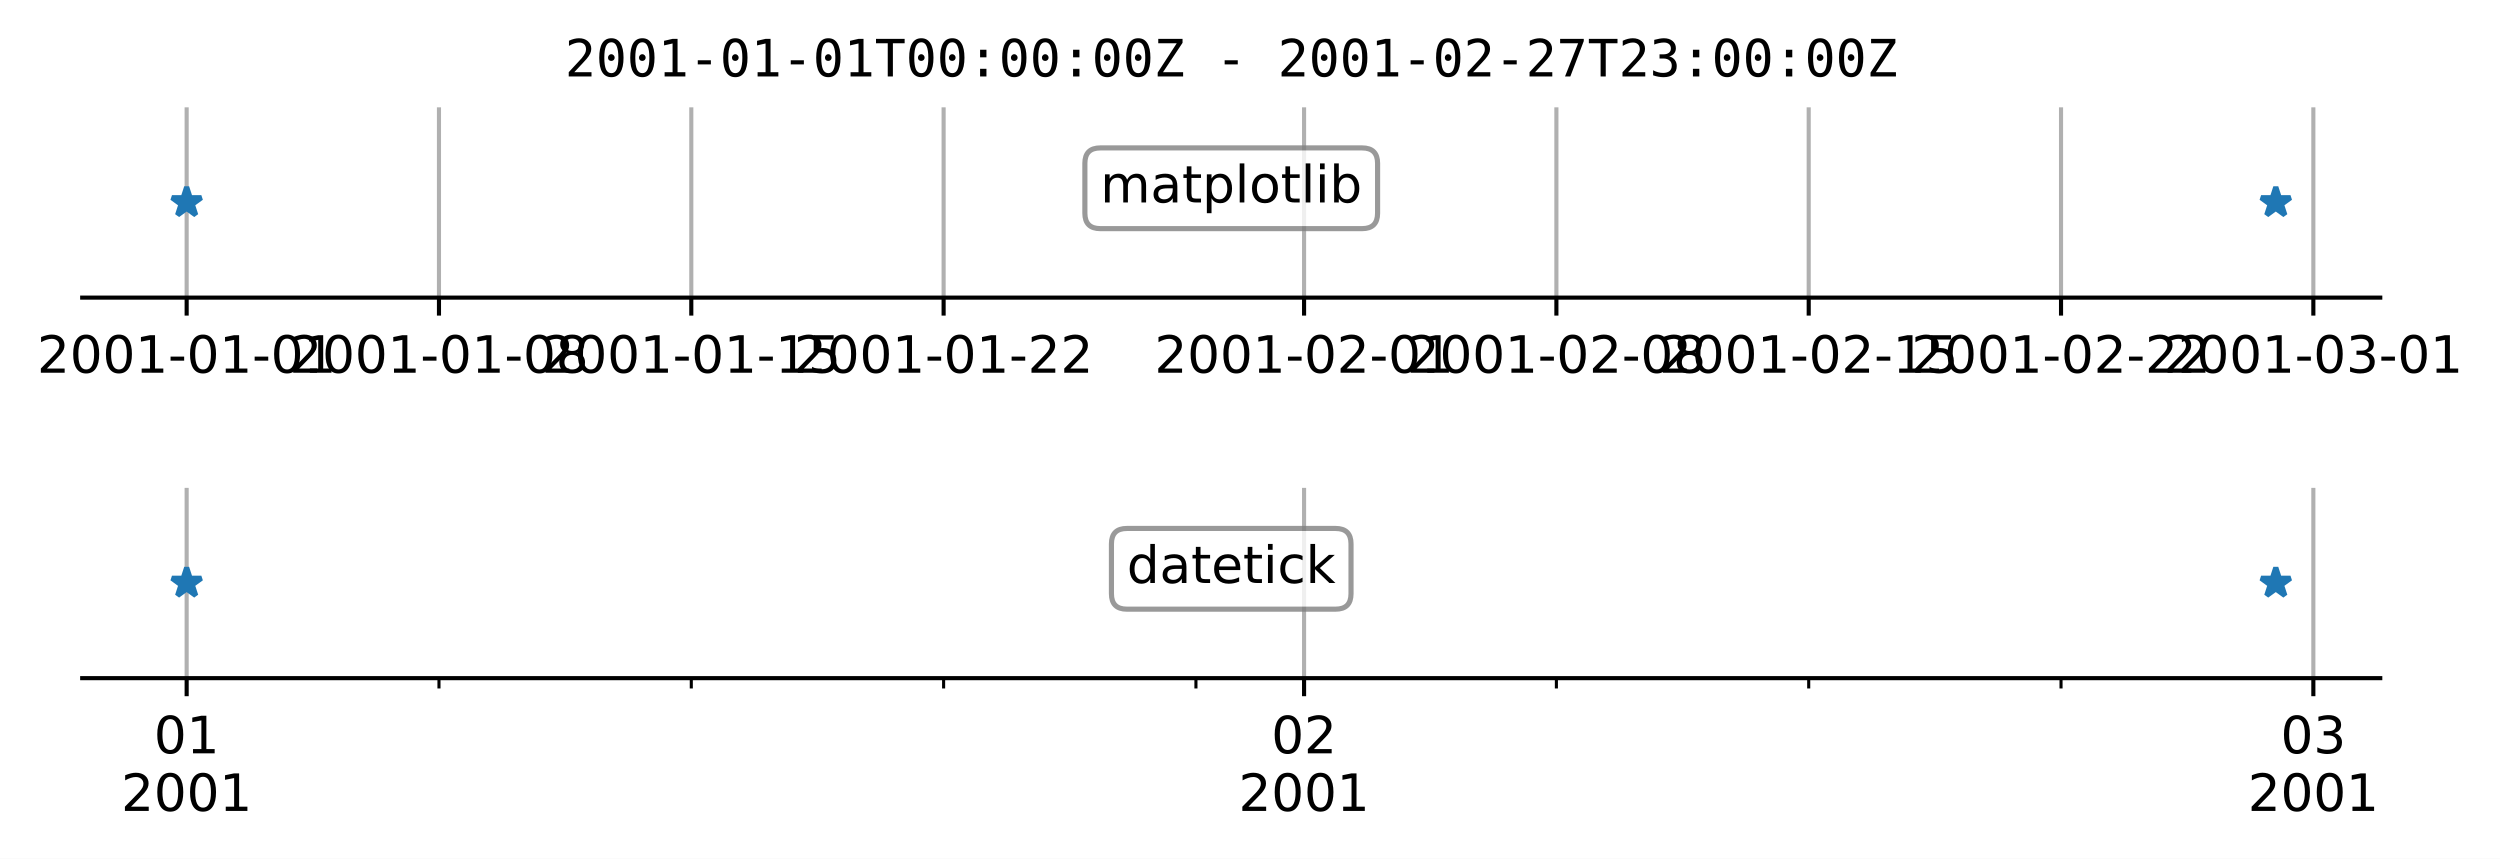
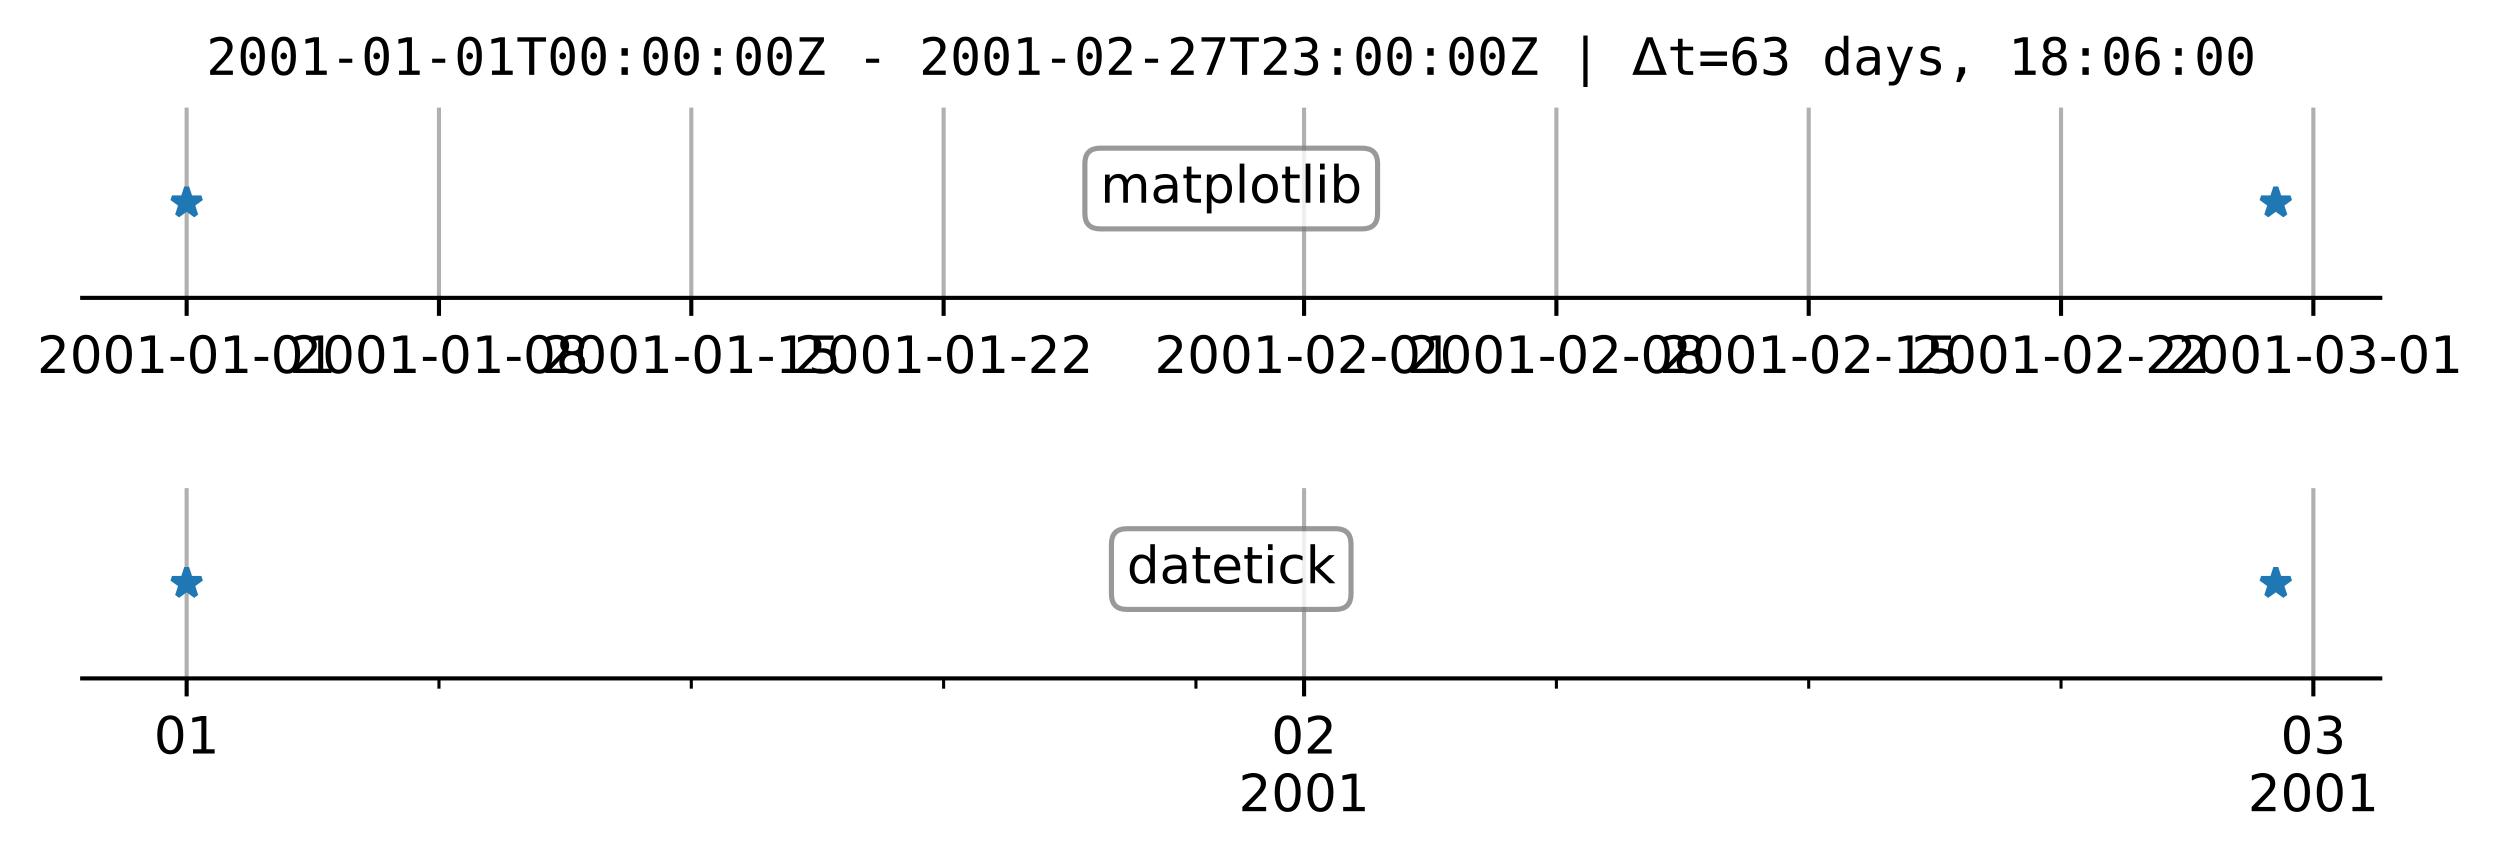
- <svg xmlns="http://www.w3.org/2000/svg" xmlns:xlink="http://www.w3.org/1999/xlink" width="485.627pt" height="166.808pt" viewBox="0 0 485.627 166.808" version="1.1">
+ <svg xmlns="http://www.w3.org/2000/svg" xmlns:xlink="http://www.w3.org/1999/xlink" width="485.627pt" height="166.856pt" viewBox="0 0 485.627 166.856" version="1.1">
  <defs>
    <style type="text/css">*{stroke-linejoin: round; stroke-linecap: butt}</style>
  </defs>
  <g id="figure_1">
    <g id="patch_1">
-       <path d="M 0 166.808  L 485.627 166.808  L 485.627 0  L 0 0  z " style="fill: #ffffff" />
+       <path d="M 0 166.856  L 485.627 166.856  L 485.627 0  L 0 0  z " style="fill: #ffffff" />
    </g>
    <g id="axes_1">
      <g id="patch_2">
-         <path d="M 15.967 57.812  L 462.367 57.812  L 462.367 20.852  L 15.967 20.852  z " style="fill: #ffffff" />
+         <path d="M 15.967 57.86  L 462.367 57.86  L 462.367 20.9  L 15.967 20.9  z " style="fill: #ffffff" />
      </g>
      <g id="matplotlib.axis_1">
        <g id="xtick_1">
          <g id="line2d_1">
-             <path d="M 36.258 57.812  L 36.258 20.852  " clip-path="url(#p38fd44739b)" style="fill: none; stroke: #b0b0b0; stroke-width: 0.8; stroke-linecap: square" />
+             <path d="M 36.258 57.86  L 36.258 20.9  " clip-path="url(#p2b599e85e4)" style="fill: none; stroke: #b0b0b0; stroke-width: 0.8; stroke-linecap: square" />
          </g>
          <g id="line2d_2">
            <defs>
-               <path id="me6e03909f0" d="M 0 0  L 0 3.5  " style="stroke: #000000; stroke-width: 0.8" />
+               <path id="mad90bb43f6" d="M 0 0  L 0 3.5  " style="stroke: #000000; stroke-width: 0.8" />
            </defs>
            <g>
-               <use xlink:href="#me6e03909f0" x="36.258" y="57.812" style="stroke: #000000; stroke-width: 0.8" />
+               <use xlink:href="#mad90bb43f6" x="36.258" y="57.86" style="stroke: #000000; stroke-width: 0.8" />
            </g>
          </g>
          <g id="text_1">
-             <text style="font-size: 10px; font-family: 'DejaVu Sans', 'Bitstream Vera Sans', 'Computer Modern Sans Serif', 'Lucida Grande', 'Verdana', 'Geneva', 'Lucid', 'Arial', 'Helvetica', 'Avant Garde', sans-serif; text-anchor: middle" x="36.258" y="72.41" transform="rotate(-0 36.25781 72.41)">2001-01-01</text>
+             <text style="font-size: 10px; font-family: 'DejaVu Sans', 'Bitstream Vera Sans', 'Computer Modern Sans Serif', 'Lucida Grande', 'Verdana', 'Geneva', 'Lucid', 'Arial', 'Helvetica', 'Avant Garde', sans-serif; text-anchor: middle" x="36.258" y="72.458" transform="rotate(-0 36.25781 72.45844)">2001-01-01</text>
          </g>
        </g>
        <g id="xtick_2">
          <g id="line2d_3">
-             <path d="M 85.271 57.812  L 85.271 20.852  " clip-path="url(#p38fd44739b)" style="fill: none; stroke: #b0b0b0; stroke-width: 0.8; stroke-linecap: square" />
+             <path d="M 85.271 57.86  L 85.271 20.9  " clip-path="url(#p2b599e85e4)" style="fill: none; stroke: #b0b0b0; stroke-width: 0.8; stroke-linecap: square" />
          </g>
          <g id="line2d_4">
            <g>
-               <use xlink:href="#me6e03909f0" x="85.271" y="57.812" style="stroke: #000000; stroke-width: 0.8" />
+               <use xlink:href="#mad90bb43f6" x="85.271" y="57.86" style="stroke: #000000; stroke-width: 0.8" />
            </g>
          </g>
          <g id="text_2">
-             <text style="font-size: 10px; font-family: 'DejaVu Sans', 'Bitstream Vera Sans', 'Computer Modern Sans Serif', 'Lucida Grande', 'Verdana', 'Geneva', 'Lucid', 'Arial', 'Helvetica', 'Avant Garde', sans-serif; text-anchor: middle" x="85.271" y="72.41" transform="rotate(-0 85.27108 72.41)">2001-01-08</text>
+             <text style="font-size: 10px; font-family: 'DejaVu Sans', 'Bitstream Vera Sans', 'Computer Modern Sans Serif', 'Lucida Grande', 'Verdana', 'Geneva', 'Lucid', 'Arial', 'Helvetica', 'Avant Garde', sans-serif; text-anchor: middle" x="85.271" y="72.458" transform="rotate(-0 85.27108 72.45844)">2001-01-08</text>
          </g>
        </g>
        <g id="xtick_3">
          <g id="line2d_5">
-             <path d="M 134.284 57.812  L 134.284 20.852  " clip-path="url(#p38fd44739b)" style="fill: none; stroke: #b0b0b0; stroke-width: 0.8; stroke-linecap: square" />
+             <path d="M 134.284 57.86  L 134.284 20.9  " clip-path="url(#p2b599e85e4)" style="fill: none; stroke: #b0b0b0; stroke-width: 0.8; stroke-linecap: square" />
          </g>
          <g id="line2d_6">
            <g>
-               <use xlink:href="#me6e03909f0" x="134.284" y="57.812" style="stroke: #000000; stroke-width: 0.8" />
+               <use xlink:href="#mad90bb43f6" x="134.284" y="57.86" style="stroke: #000000; stroke-width: 0.8" />
            </g>
          </g>
          <g id="text_3">
-             <text style="font-size: 10px; font-family: 'DejaVu Sans', 'Bitstream Vera Sans', 'Computer Modern Sans Serif', 'Lucida Grande', 'Verdana', 'Geneva', 'Lucid', 'Arial', 'Helvetica', 'Avant Garde', sans-serif; text-anchor: middle" x="134.284" y="72.41" transform="rotate(-0 134.2843 72.41)">2001-01-15</text>
+             <text style="font-size: 10px; font-family: 'DejaVu Sans', 'Bitstream Vera Sans', 'Computer Modern Sans Serif', 'Lucida Grande', 'Verdana', 'Geneva', 'Lucid', 'Arial', 'Helvetica', 'Avant Garde', sans-serif; text-anchor: middle" x="134.284" y="72.458" transform="rotate(-0 134.2843 72.45844)">2001-01-15</text>
          </g>
        </g>
        <g id="xtick_4">
          <g id="line2d_7">
-             <path d="M 183.298 57.812  L 183.298 20.852  " clip-path="url(#p38fd44739b)" style="fill: none; stroke: #b0b0b0; stroke-width: 0.8; stroke-linecap: square" />
+             <path d="M 183.298 57.86  L 183.298 20.9  " clip-path="url(#p2b599e85e4)" style="fill: none; stroke: #b0b0b0; stroke-width: 0.8; stroke-linecap: square" />
          </g>
          <g id="line2d_8">
            <g>
-               <use xlink:href="#me6e03909f0" x="183.298" y="57.812" style="stroke: #000000; stroke-width: 0.8" />
+               <use xlink:href="#mad90bb43f6" x="183.298" y="57.86" style="stroke: #000000; stroke-width: 0.8" />
            </g>
          </g>
          <g id="text_4">
-             <text style="font-size: 10px; font-family: 'DejaVu Sans', 'Bitstream Vera Sans', 'Computer Modern Sans Serif', 'Lucida Grande', 'Verdana', 'Geneva', 'Lucid', 'Arial', 'Helvetica', 'Avant Garde', sans-serif; text-anchor: middle" x="183.298" y="72.41" transform="rotate(-0 183.2976 72.41)">2001-01-22</text>
+             <text style="font-size: 10px; font-family: 'DejaVu Sans', 'Bitstream Vera Sans', 'Computer Modern Sans Serif', 'Lucida Grande', 'Verdana', 'Geneva', 'Lucid', 'Arial', 'Helvetica', 'Avant Garde', sans-serif; text-anchor: middle" x="183.298" y="72.458" transform="rotate(-0 183.2976 72.45844)">2001-01-22</text>
          </g>
        </g>
        <g id="xtick_5">
          <g id="line2d_9">
-             <path d="M 253.317 57.812  L 253.317 20.852  " clip-path="url(#p38fd44739b)" style="fill: none; stroke: #b0b0b0; stroke-width: 0.8; stroke-linecap: square" />
+             <path d="M 253.317 57.86  L 253.317 20.9  " clip-path="url(#p2b599e85e4)" style="fill: none; stroke: #b0b0b0; stroke-width: 0.8; stroke-linecap: square" />
          </g>
          <g id="line2d_10">
            <g>
-               <use xlink:href="#me6e03909f0" x="253.317" y="57.812" style="stroke: #000000; stroke-width: 0.8" />
+               <use xlink:href="#mad90bb43f6" x="253.317" y="57.86" style="stroke: #000000; stroke-width: 0.8" />
            </g>
          </g>
          <g id="text_5">
-             <text style="font-size: 10px; font-family: 'DejaVu Sans', 'Bitstream Vera Sans', 'Computer Modern Sans Serif', 'Lucida Grande', 'Verdana', 'Geneva', 'Lucid', 'Arial', 'Helvetica', 'Avant Garde', sans-serif; text-anchor: middle" x="253.317" y="72.41" transform="rotate(-0 253.3166 72.41)">2001-02-01</text>
+             <text style="font-size: 10px; font-family: 'DejaVu Sans', 'Bitstream Vera Sans', 'Computer Modern Sans Serif', 'Lucida Grande', 'Verdana', 'Geneva', 'Lucid', 'Arial', 'Helvetica', 'Avant Garde', sans-serif; text-anchor: middle" x="253.317" y="72.458" transform="rotate(-0 253.3166 72.45844)">2001-02-01</text>
          </g>
        </g>
        <g id="xtick_6">
          <g id="line2d_11">
-             <path d="M 302.33 57.812  L 302.33 20.852  " clip-path="url(#p38fd44739b)" style="fill: none; stroke: #b0b0b0; stroke-width: 0.8; stroke-linecap: square" />
+             <path d="M 302.33 57.86  L 302.33 20.9  " clip-path="url(#p2b599e85e4)" style="fill: none; stroke: #b0b0b0; stroke-width: 0.8; stroke-linecap: square" />
          </g>
          <g id="line2d_12">
            <g>
-               <use xlink:href="#me6e03909f0" x="302.33" y="57.812" style="stroke: #000000; stroke-width: 0.8" />
+               <use xlink:href="#mad90bb43f6" x="302.33" y="57.86" style="stroke: #000000; stroke-width: 0.8" />
            </g>
          </g>
          <g id="text_6">
-             <text style="font-size: 10px; font-family: 'DejaVu Sans', 'Bitstream Vera Sans', 'Computer Modern Sans Serif', 'Lucida Grande', 'Verdana', 'Geneva', 'Lucid', 'Arial', 'Helvetica', 'Avant Garde', sans-serif; text-anchor: middle" x="302.33" y="72.41" transform="rotate(-0 302.3298 72.41)">2001-02-08</text>
+             <text style="font-size: 10px; font-family: 'DejaVu Sans', 'Bitstream Vera Sans', 'Computer Modern Sans Serif', 'Lucida Grande', 'Verdana', 'Geneva', 'Lucid', 'Arial', 'Helvetica', 'Avant Garde', sans-serif; text-anchor: middle" x="302.33" y="72.458" transform="rotate(-0 302.3298 72.45844)">2001-02-08</text>
          </g>
        </g>
        <g id="xtick_7">
          <g id="line2d_13">
-             <path d="M 351.343 57.812  L 351.343 20.852  " clip-path="url(#p38fd44739b)" style="fill: none; stroke: #b0b0b0; stroke-width: 0.8; stroke-linecap: square" />
+             <path d="M 351.343 57.86  L 351.343 20.9  " clip-path="url(#p2b599e85e4)" style="fill: none; stroke: #b0b0b0; stroke-width: 0.8; stroke-linecap: square" />
          </g>
          <g id="line2d_14">
            <g>
-               <use xlink:href="#me6e03909f0" x="351.343" y="57.812" style="stroke: #000000; stroke-width: 0.8" />
+               <use xlink:href="#mad90bb43f6" x="351.343" y="57.86" style="stroke: #000000; stroke-width: 0.8" />
            </g>
          </g>
          <g id="text_7">
-             <text style="font-size: 10px; font-family: 'DejaVu Sans', 'Bitstream Vera Sans', 'Computer Modern Sans Serif', 'Lucida Grande', 'Verdana', 'Geneva', 'Lucid', 'Arial', 'Helvetica', 'Avant Garde', sans-serif; text-anchor: middle" x="351.343" y="72.41" transform="rotate(-0 351.3431 72.41)">2001-02-15</text>
+             <text style="font-size: 10px; font-family: 'DejaVu Sans', 'Bitstream Vera Sans', 'Computer Modern Sans Serif', 'Lucida Grande', 'Verdana', 'Geneva', 'Lucid', 'Arial', 'Helvetica', 'Avant Garde', sans-serif; text-anchor: middle" x="351.343" y="72.458" transform="rotate(-0 351.3431 72.45844)">2001-02-15</text>
          </g>
        </g>
        <g id="xtick_8">
          <g id="line2d_15">
-             <path d="M 400.356 57.812  L 400.356 20.852  " clip-path="url(#p38fd44739b)" style="fill: none; stroke: #b0b0b0; stroke-width: 0.8; stroke-linecap: square" />
+             <path d="M 400.356 57.86  L 400.356 20.9  " clip-path="url(#p2b599e85e4)" style="fill: none; stroke: #b0b0b0; stroke-width: 0.8; stroke-linecap: square" />
          </g>
          <g id="line2d_16">
            <g>
-               <use xlink:href="#me6e03909f0" x="400.356" y="57.812" style="stroke: #000000; stroke-width: 0.8" />
+               <use xlink:href="#mad90bb43f6" x="400.356" y="57.86" style="stroke: #000000; stroke-width: 0.8" />
            </g>
          </g>
          <g id="text_8">
-             <text style="font-size: 10px; font-family: 'DejaVu Sans', 'Bitstream Vera Sans', 'Computer Modern Sans Serif', 'Lucida Grande', 'Verdana', 'Geneva', 'Lucid', 'Arial', 'Helvetica', 'Avant Garde', sans-serif; text-anchor: middle" x="400.356" y="72.41" transform="rotate(-0 400.3564 72.41)">2001-02-22</text>
+             <text style="font-size: 10px; font-family: 'DejaVu Sans', 'Bitstream Vera Sans', 'Computer Modern Sans Serif', 'Lucida Grande', 'Verdana', 'Geneva', 'Lucid', 'Arial', 'Helvetica', 'Avant Garde', sans-serif; text-anchor: middle" x="400.356" y="72.458" transform="rotate(-0 400.3564 72.45844)">2001-02-22</text>
          </g>
        </g>
        <g id="xtick_9">
          <g id="line2d_17">
-             <path d="M 449.37 57.812  L 449.37 20.852  " clip-path="url(#p38fd44739b)" style="fill: none; stroke: #b0b0b0; stroke-width: 0.8; stroke-linecap: square" />
+             <path d="M 449.37 57.86  L 449.37 20.9  " clip-path="url(#p2b599e85e4)" style="fill: none; stroke: #b0b0b0; stroke-width: 0.8; stroke-linecap: square" />
          </g>
          <g id="line2d_18">
            <g>
-               <use xlink:href="#me6e03909f0" x="449.37" y="57.812" style="stroke: #000000; stroke-width: 0.8" />
+               <use xlink:href="#mad90bb43f6" x="449.37" y="57.86" style="stroke: #000000; stroke-width: 0.8" />
            </g>
          </g>
          <g id="text_9">
-             <text style="font-size: 10px; font-family: 'DejaVu Sans', 'Bitstream Vera Sans', 'Computer Modern Sans Serif', 'Lucida Grande', 'Verdana', 'Geneva', 'Lucid', 'Arial', 'Helvetica', 'Avant Garde', sans-serif; text-anchor: middle" x="449.37" y="72.41" transform="rotate(-0 449.3696 72.41)">2001-03-01</text>
+             <text style="font-size: 10px; font-family: 'DejaVu Sans', 'Bitstream Vera Sans', 'Computer Modern Sans Serif', 'Lucida Grande', 'Verdana', 'Geneva', 'Lucid', 'Arial', 'Helvetica', 'Avant Garde', sans-serif; text-anchor: middle" x="449.37" y="72.458" transform="rotate(-0 449.3696 72.45844)">2001-03-01</text>
          </g>
        </g>
      </g>
      <g id="line2d_19">
        <defs>
-           <path id="ma000e56fa7" d="M 0 -3  L -0.674 -0.927  L -2.853 -0.927  L -1.09 0.354  L -1.763 2.427  L -0 1.146  L 1.763 2.427  L 1.09 0.354  L 2.853 -0.927  L 0.674 -0.927  z " style="stroke: #1f77b4; stroke-linejoin: bevel" />
+           <path id="mb33f98435d" d="M 0 -3  L -0.674 -0.927  L -2.853 -0.927  L -1.09 0.354  L -1.763 2.427  L -0 1.146  L 1.763 2.427  L 1.09 0.354  L 2.853 -0.927  L 0.674 -0.927  z " style="stroke: #1f77b4; stroke-linejoin: bevel" />
        </defs>
-         <g clip-path="url(#p38fd44739b)">
-           <use xlink:href="#ma000e56fa7" x="36.258" y="39.332" style="fill: #1f77b4; stroke: #1f77b4; stroke-linejoin: bevel" />
-           <use xlink:href="#ma000e56fa7" x="442.076" y="39.332" style="fill: #1f77b4; stroke: #1f77b4; stroke-linejoin: bevel" />
+         <g clip-path="url(#p2b599e85e4)">
+           <use xlink:href="#mb33f98435d" x="36.258" y="39.38" style="fill: #1f77b4; stroke: #1f77b4; stroke-linejoin: bevel" />
+           <use xlink:href="#mb33f98435d" x="442.076" y="39.38" style="fill: #1f77b4; stroke: #1f77b4; stroke-linejoin: bevel" />
        </g>
      </g>
      <g id="patch_3">
-         <path d="M 15.967 57.812  L 462.367 57.812  " style="fill: none; stroke: #000000; stroke-width: 0.8; stroke-linejoin: miter; stroke-linecap: square" />
+         <path d="M 15.967 57.86  L 462.367 57.86  " style="fill: none; stroke: #000000; stroke-width: 0.8; stroke-linejoin: miter; stroke-linecap: square" />
      </g>
      <g id="text_10">
        <g id="patch_4">
-           <path d="M 213.737 44.411  L 264.597 44.411  Q 267.597 44.411 267.597 41.411  L 267.597 31.733  Q 267.597 28.733 264.597 28.733  L 213.737 28.733  Q 210.737 28.733 210.737 31.733  L 210.737 41.411  Q 210.737 44.411 213.737 44.411  z " style="fill: #ffffff; opacity: 0.8; stroke: #808080; stroke-linejoin: miter" />
-         </g>
-         <text style="font-size: 10px; font-family: 'DejaVu Sans', 'Bitstream Vera Sans', 'Computer Modern Sans Serif', 'Lucida Grande', 'Verdana', 'Geneva', 'Lucid', 'Arial', 'Helvetica', 'Avant Garde', sans-serif; text-anchor: middle" x="239.167" y="39.332" transform="rotate(-0 239.1669 39.33156)">matplotlib</text>
+           <path d="M 213.737 44.46  L 264.597 44.46  Q 267.597 44.46 267.597 41.46  L 267.597 31.782  Q 267.597 28.782 264.597 28.782  L 213.737 28.782  Q 210.737 28.782 210.737 31.782  L 210.737 41.46  Q 210.737 44.46 213.737 44.46  z " style="fill: #ffffff; opacity: 0.8; stroke: #808080; stroke-linejoin: miter" />
+         </g>
+         <text style="font-size: 10px; font-family: 'DejaVu Sans', 'Bitstream Vera Sans', 'Computer Modern Sans Serif', 'Lucida Grande', 'Verdana', 'Geneva', 'Lucid', 'Arial', 'Helvetica', 'Avant Garde', sans-serif; text-anchor: middle" x="239.167" y="39.38" transform="rotate(-0 239.1669 39.38)">matplotlib</text>
      </g>
      <g id="text_11">
-         <text style="font-size: 10px; font-family: 'DejaVu Sans Mono', 'Bitstream Vera Sans Mono', 'Computer Modern Typewriter', 'Andale Mono', 'Nimbus Mono L', 'Courier New', 'Courier', 'Fixed', 'Terminal', monospace; text-anchor: middle" x="239.167" y="14.852" transform="rotate(-0 239.1669 14.85156)">2001-01-01T00:00:00Z - 2001-02-27T23:00:00Z</text>
+         <g transform="translate(40.0669 14.9)">
+           <text>
+             <tspan x="0" y="-0.359" style="font-size: 10px; font-family: 'DejaVu Sans Mono'">2</tspan>
+             <tspan x="6.021" y="-0.359" style="font-size: 10px; font-family: 'DejaVu Sans Mono'">0</tspan>
+             <tspan x="12.041" y="-0.359" style="font-size: 10px; font-family: 'DejaVu Sans Mono'">0</tspan>
+             <tspan x="18.062" y="-0.359" style="font-size: 10px; font-family: 'DejaVu Sans Mono'">1</tspan>
+             <tspan x="24.082" y="-0.359" style="font-size: 10px; font-family: 'DejaVu Sans Mono'">-</tspan>
+             <tspan x="30.103" y="-0.359" style="font-size: 10px; font-family: 'DejaVu Sans Mono'">0</tspan>
+             <tspan x="36.123" y="-0.359" style="font-size: 10px; font-family: 'DejaVu Sans Mono'">1</tspan>
+             <tspan x="42.144" y="-0.359" style="font-size: 10px; font-family: 'DejaVu Sans Mono'">-</tspan>
+             <tspan x="48.164" y="-0.359" style="font-size: 10px; font-family: 'DejaVu Sans Mono'">0</tspan>
+             <tspan x="54.185" y="-0.359" style="font-size: 10px; font-family: 'DejaVu Sans Mono'">1</tspan>
+             <tspan x="60.205" y="-0.359" style="font-size: 10px; font-family: 'DejaVu Sans Mono'">T</tspan>
+             <tspan x="66.226" y="-0.359" style="font-size: 10px; font-family: 'DejaVu Sans Mono'">0</tspan>
+             <tspan x="72.246" y="-0.359" style="font-size: 10px; font-family: 'DejaVu Sans Mono'">0</tspan>
+             <tspan x="78.267" y="-0.359" style="font-size: 10px; font-family: 'DejaVu Sans Mono'">:</tspan>
+             <tspan x="84.287" y="-0.359" style="font-size: 10px; font-family: 'DejaVu Sans Mono'">0</tspan>
+             <tspan x="90.308" y="-0.359" style="font-size: 10px; font-family: 'DejaVu Sans Mono'">0</tspan>
+             <tspan x="96.328" y="-0.359" style="font-size: 10px; font-family: 'DejaVu Sans Mono'">:</tspan>
+             <tspan x="102.349" y="-0.359" style="font-size: 10px; font-family: 'DejaVu Sans Mono'">0</tspan>
+             <tspan x="108.369" y="-0.359" style="font-size: 10px; font-family: 'DejaVu Sans Mono'">0</tspan>
+             <tspan x="114.39" y="-0.359" style="font-size: 10px; font-family: 'DejaVu Sans Mono'">Z</tspan>
+             <tspan x="120.41" y="-0.359" style="font-size: 10px; font-family: 'DejaVu Sans Mono'"> </tspan>
+             <tspan x="126.431" y="-0.359" style="font-size: 10px; font-family: 'DejaVu Sans Mono'">-</tspan>
+             <tspan x="132.451" y="-0.359" style="font-size: 10px; font-family: 'DejaVu Sans Mono'"> </tspan>
+             <tspan x="138.472" y="-0.359" style="font-size: 10px; font-family: 'DejaVu Sans Mono'">2</tspan>
+             <tspan x="144.492" y="-0.359" style="font-size: 10px; font-family: 'DejaVu Sans Mono'">0</tspan>
+             <tspan x="150.513" y="-0.359" style="font-size: 10px; font-family: 'DejaVu Sans Mono'">0</tspan>
+             <tspan x="156.533" y="-0.359" style="font-size: 10px; font-family: 'DejaVu Sans Mono'">1</tspan>
+             <tspan x="162.554" y="-0.359" style="font-size: 10px; font-family: 'DejaVu Sans Mono'">-</tspan>
+             <tspan x="168.574" y="-0.359" style="font-size: 10px; font-family: 'DejaVu Sans Mono'">0</tspan>
+             <tspan x="174.595" y="-0.359" style="font-size: 10px; font-family: 'DejaVu Sans Mono'">2</tspan>
+             <tspan x="180.615" y="-0.359" style="font-size: 10px; font-family: 'DejaVu Sans Mono'">-</tspan>
+             <tspan x="186.636" y="-0.359" style="font-size: 10px; font-family: 'DejaVu Sans Mono'">2</tspan>
+             <tspan x="192.656" y="-0.359" style="font-size: 10px; font-family: 'DejaVu Sans Mono'">7</tspan>
+             <tspan x="198.677" y="-0.359" style="font-size: 10px; font-family: 'DejaVu Sans Mono'">T</tspan>
+             <tspan x="204.697" y="-0.359" style="font-size: 10px; font-family: 'DejaVu Sans Mono'">2</tspan>
+             <tspan x="210.718" y="-0.359" style="font-size: 10px; font-family: 'DejaVu Sans Mono'">3</tspan>
+             <tspan x="216.738" y="-0.359" style="font-size: 10px; font-family: 'DejaVu Sans Mono'">:</tspan>
+             <tspan x="222.759" y="-0.359" style="font-size: 10px; font-family: 'DejaVu Sans Mono'">0</tspan>
+             <tspan x="228.779" y="-0.359" style="font-size: 10px; font-family: 'DejaVu Sans Mono'">0</tspan>
+             <tspan x="234.8" y="-0.359" style="font-size: 10px; font-family: 'DejaVu Sans Mono'">:</tspan>
+             <tspan x="240.82" y="-0.359" style="font-size: 10px; font-family: 'DejaVu Sans Mono'">0</tspan>
+             <tspan x="246.841" y="-0.359" style="font-size: 10px; font-family: 'DejaVu Sans Mono'">0</tspan>
+             <tspan x="252.861" y="-0.359" style="font-size: 10px; font-family: 'DejaVu Sans Mono'">Z</tspan>
+             <tspan x="258.882" y="-0.359" style="font-size: 10px; font-family: 'DejaVu Sans Mono'"> </tspan>
+             <tspan x="264.902" y="-0.359" style="font-size: 10px; font-family: 'DejaVu Sans Mono'">|</tspan>
+             <tspan x="270.923" y="-0.359" style="font-size: 10px; font-family: 'DejaVu Sans Mono'"> </tspan>
+             <tspan x="283.784" y="-0.359" style="font-size: 10px; font-family: 'DejaVu Sans Mono'">t</tspan>
+             <tspan x="289.805" y="-0.359" style="font-size: 10px; font-family: 'DejaVu Sans Mono'">=</tspan>
+             <tspan x="295.825" y="-0.359" style="font-size: 10px; font-family: 'DejaVu Sans Mono'">6</tspan>
+             <tspan x="301.846" y="-0.359" style="font-size: 10px; font-family: 'DejaVu Sans Mono'">3</tspan>
+             <tspan x="307.866" y="-0.359" style="font-size: 10px; font-family: 'DejaVu Sans Mono'"> </tspan>
+             <tspan x="313.887" y="-0.359" style="font-size: 10px; font-family: 'DejaVu Sans Mono'">d</tspan>
+             <tspan x="319.907" y="-0.359" style="font-size: 10px; font-family: 'DejaVu Sans Mono'">a</tspan>
+             <tspan x="325.928" y="-0.359" style="font-size: 10px; font-family: 'DejaVu Sans Mono'">y</tspan>
+             <tspan x="331.948" y="-0.359" style="font-size: 10px; font-family: 'DejaVu Sans Mono'">s</tspan>
+             <tspan x="337.969" y="-0.359" style="font-size: 10px; font-family: 'DejaVu Sans Mono'">,</tspan>
+             <tspan x="343.989" y="-0.359" style="font-size: 10px; font-family: 'DejaVu Sans Mono'"> </tspan>
+             <tspan x="350.01" y="-0.359" style="font-size: 10px; font-family: 'DejaVu Sans Mono'">1</tspan>
+             <tspan x="356.03" y="-0.359" style="font-size: 10px; font-family: 'DejaVu Sans Mono'">8</tspan>
+             <tspan x="362.051" y="-0.359" style="font-size: 10px; font-family: 'DejaVu Sans Mono'">:</tspan>
+             <tspan x="368.071" y="-0.359" style="font-size: 10px; font-family: 'DejaVu Sans Mono'">0</tspan>
+             <tspan x="374.092" y="-0.359" style="font-size: 10px; font-family: 'DejaVu Sans Mono'">6</tspan>
+             <tspan x="380.112" y="-0.359" style="font-size: 10px; font-family: 'DejaVu Sans Mono'">:</tspan>
+             <tspan x="386.133" y="-0.359" style="font-size: 10px; font-family: 'DejaVu Sans Mono'">0</tspan>
+             <tspan x="392.153" y="-0.359" style="font-size: 10px; font-family: 'DejaVu Sans Mono'">0</tspan>
+             <tspan x="276.943" y="-0.359" style="font-size: 10px; font-family: 'DejaVu Sans'">Δ</tspan>
+           </text>
+         </g>
      </g>
    </g>
    <g id="axes_2">
      <g id="patch_5">
-         <path d="M 15.967 131.732  L 462.367 131.732  L 462.367 94.772  L 15.967 94.772  z " style="fill: #ffffff" />
+         <path d="M 15.967 131.78  L 462.367 131.78  L 462.367 94.82  L 15.967 94.82  z " style="fill: #ffffff" />
      </g>
      <g id="matplotlib.axis_2">
        <g id="xtick_10">
          <g id="line2d_20">
-             <path d="M 36.258 131.732  L 36.258 94.772  " clip-path="url(#p0c822ae167)" style="fill: none; stroke: #b0b0b0; stroke-width: 0.8; stroke-linecap: square" />
+             <path d="M 36.258 131.78  L 36.258 94.82  " clip-path="url(#p9c307d97a4)" style="fill: none; stroke: #b0b0b0; stroke-width: 0.8; stroke-linecap: square" />
          </g>
          <g id="line2d_21">
            <g>
-               <use xlink:href="#me6e03909f0" x="36.258" y="131.732" style="stroke: #000000; stroke-width: 0.8" />
+               <use xlink:href="#mad90bb43f6" x="36.258" y="131.78" style="stroke: #000000; stroke-width: 0.8" />
            </g>
          </g>
          <g id="text_12">
-             <text style="font-size: 10px; font-family: 'DejaVu Sans', 'Bitstream Vera Sans', 'Computer Modern Sans Serif', 'Lucida Grande', 'Verdana', 'Geneva', 'Lucid', 'Arial', 'Helvetica', 'Avant Garde', sans-serif" transform="translate(29.89531 146.33)">01</text>
-             <text style="font-size: 10px; font-family: 'DejaVu Sans', 'Bitstream Vera Sans', 'Computer Modern Sans Serif', 'Lucida Grande', 'Verdana', 'Geneva', 'Lucid', 'Arial', 'Helvetica', 'Avant Garde', sans-serif" transform="translate(23.53281 157.5278)">2001</text>
+             <text style="font-size: 10px; font-family: 'DejaVu Sans', 'Bitstream Vera Sans', 'Computer Modern Sans Serif', 'Lucida Grande', 'Verdana', 'Geneva', 'Lucid', 'Arial', 'Helvetica', 'Avant Garde', sans-serif; text-anchor: middle" x="36.258" y="146.378" transform="rotate(-0 36.25781 146.3784)">01</text>
          </g>
        </g>
        <g id="xtick_11">
          <g id="line2d_22">
-             <path d="M 253.317 131.732  L 253.317 94.772  " clip-path="url(#p0c822ae167)" style="fill: none; stroke: #b0b0b0; stroke-width: 0.8; stroke-linecap: square" />
+             <path d="M 253.317 131.78  L 253.317 94.82  " clip-path="url(#p9c307d97a4)" style="fill: none; stroke: #b0b0b0; stroke-width: 0.8; stroke-linecap: square" />
          </g>
          <g id="line2d_23">
            <g>
-               <use xlink:href="#me6e03909f0" x="253.317" y="131.732" style="stroke: #000000; stroke-width: 0.8" />
+               <use xlink:href="#mad90bb43f6" x="253.317" y="131.78" style="stroke: #000000; stroke-width: 0.8" />
            </g>
          </g>
          <g id="text_13">
-             <text style="font-size: 10px; font-family: 'DejaVu Sans', 'Bitstream Vera Sans', 'Computer Modern Sans Serif', 'Lucida Grande', 'Verdana', 'Geneva', 'Lucid', 'Arial', 'Helvetica', 'Avant Garde', sans-serif" transform="translate(246.9541 146.33)">02</text>
-             <text style="font-size: 10px; font-family: 'DejaVu Sans', 'Bitstream Vera Sans', 'Computer Modern Sans Serif', 'Lucida Grande', 'Verdana', 'Geneva', 'Lucid', 'Arial', 'Helvetica', 'Avant Garde', sans-serif" transform="translate(240.5916 157.5278)">2001</text>
+             <text style="font-size: 10px; font-family: 'DejaVu Sans', 'Bitstream Vera Sans', 'Computer Modern Sans Serif', 'Lucida Grande', 'Verdana', 'Geneva', 'Lucid', 'Arial', 'Helvetica', 'Avant Garde', sans-serif" transform="translate(246.9541 146.3784)">02</text>
+             <text style="font-size: 10px; font-family: 'DejaVu Sans', 'Bitstream Vera Sans', 'Computer Modern Sans Serif', 'Lucida Grande', 'Verdana', 'Geneva', 'Lucid', 'Arial', 'Helvetica', 'Avant Garde', sans-serif" transform="translate(240.5916 157.5762)">2001</text>
          </g>
        </g>
        <g id="xtick_12">
          <g id="line2d_24">
-             <path d="M 449.37 131.732  L 449.37 94.772  " clip-path="url(#p0c822ae167)" style="fill: none; stroke: #b0b0b0; stroke-width: 0.8; stroke-linecap: square" />
+             <path d="M 449.37 131.78  L 449.37 94.82  " clip-path="url(#p9c307d97a4)" style="fill: none; stroke: #b0b0b0; stroke-width: 0.8; stroke-linecap: square" />
          </g>
          <g id="line2d_25">
            <g>
-               <use xlink:href="#me6e03909f0" x="449.37" y="131.732" style="stroke: #000000; stroke-width: 0.8" />
+               <use xlink:href="#mad90bb43f6" x="449.37" y="131.78" style="stroke: #000000; stroke-width: 0.8" />
            </g>
          </g>
          <g id="text_14">
-             <text style="font-size: 10px; font-family: 'DejaVu Sans', 'Bitstream Vera Sans', 'Computer Modern Sans Serif', 'Lucida Grande', 'Verdana', 'Geneva', 'Lucid', 'Arial', 'Helvetica', 'Avant Garde', sans-serif" transform="translate(443.0071 146.33)">03</text>
-             <text style="font-size: 10px; font-family: 'DejaVu Sans', 'Bitstream Vera Sans', 'Computer Modern Sans Serif', 'Lucida Grande', 'Verdana', 'Geneva', 'Lucid', 'Arial', 'Helvetica', 'Avant Garde', sans-serif" transform="translate(436.6446 157.5278)">2001</text>
+             <text style="font-size: 10px; font-family: 'DejaVu Sans', 'Bitstream Vera Sans', 'Computer Modern Sans Serif', 'Lucida Grande', 'Verdana', 'Geneva', 'Lucid', 'Arial', 'Helvetica', 'Avant Garde', sans-serif" transform="translate(443.0071 146.3784)">03</text>
+             <text style="font-size: 10px; font-family: 'DejaVu Sans', 'Bitstream Vera Sans', 'Computer Modern Sans Serif', 'Lucida Grande', 'Verdana', 'Geneva', 'Lucid', 'Arial', 'Helvetica', 'Avant Garde', sans-serif" transform="translate(436.6446 157.5762)">2001</text>
          </g>
        </g>
        <g id="xtick_13">
          <g id="line2d_26">
            <defs>
-               <path id="md26bdbd140" d="M 0 0  L 0 2  " style="stroke: #000000; stroke-width: 0.6" />
+               <path id="mc91334f315" d="M 0 0  L 0 2  " style="stroke: #000000; stroke-width: 0.6" />
            </defs>
            <g>
-               <use xlink:href="#md26bdbd140" x="85.271" y="131.732" style="stroke: #000000; stroke-width: 0.6" />
+               <use xlink:href="#mc91334f315" x="85.271" y="131.78" style="stroke: #000000; stroke-width: 0.6" />
            </g>
          </g>
        </g>
        <g id="xtick_14">
          <g id="line2d_27">
            <g>
-               <use xlink:href="#md26bdbd140" x="134.284" y="131.732" style="stroke: #000000; stroke-width: 0.6" />
+               <use xlink:href="#mc91334f315" x="134.284" y="131.78" style="stroke: #000000; stroke-width: 0.6" />
            </g>
          </g>
        </g>
        <g id="xtick_15">
          <g id="line2d_28">
            <g>
-               <use xlink:href="#md26bdbd140" x="183.298" y="131.732" style="stroke: #000000; stroke-width: 0.6" />
+               <use xlink:href="#mc91334f315" x="183.298" y="131.78" style="stroke: #000000; stroke-width: 0.6" />
            </g>
          </g>
        </g>
        <g id="xtick_16">
          <g id="line2d_29">
            <g>
-               <use xlink:href="#md26bdbd140" x="232.311" y="131.732" style="stroke: #000000; stroke-width: 0.6" />
+               <use xlink:href="#mc91334f315" x="232.311" y="131.78" style="stroke: #000000; stroke-width: 0.6" />
            </g>
          </g>
        </g>
        <g id="xtick_17">
          <g id="line2d_30">
            <g>
-               <use xlink:href="#md26bdbd140" x="302.33" y="131.732" style="stroke: #000000; stroke-width: 0.6" />
+               <use xlink:href="#mc91334f315" x="302.33" y="131.78" style="stroke: #000000; stroke-width: 0.6" />
            </g>
          </g>
        </g>
        <g id="xtick_18">
          <g id="line2d_31">
            <g>
-               <use xlink:href="#md26bdbd140" x="351.343" y="131.732" style="stroke: #000000; stroke-width: 0.6" />
+               <use xlink:href="#mc91334f315" x="351.343" y="131.78" style="stroke: #000000; stroke-width: 0.6" />
            </g>
          </g>
        </g>
        <g id="xtick_19">
          <g id="line2d_32">
            <g>
-               <use xlink:href="#md26bdbd140" x="400.356" y="131.732" style="stroke: #000000; stroke-width: 0.6" />
+               <use xlink:href="#mc91334f315" x="400.356" y="131.78" style="stroke: #000000; stroke-width: 0.6" />
            </g>
          </g>
        </g>
      </g>
      <g id="line2d_33">
-         <g clip-path="url(#p0c822ae167)">
-           <use xlink:href="#ma000e56fa7" x="36.258" y="113.252" style="fill: #1f77b4; stroke: #1f77b4; stroke-linejoin: bevel" />
-           <use xlink:href="#ma000e56fa7" x="442.076" y="113.252" style="fill: #1f77b4; stroke: #1f77b4; stroke-linejoin: bevel" />
+         <g clip-path="url(#p9c307d97a4)">
+           <use xlink:href="#mb33f98435d" x="36.258" y="113.3" style="fill: #1f77b4; stroke: #1f77b4; stroke-linejoin: bevel" />
+           <use xlink:href="#mb33f98435d" x="442.076" y="113.3" style="fill: #1f77b4; stroke: #1f77b4; stroke-linejoin: bevel" />
        </g>
      </g>
      <g id="patch_6">
-         <path d="M 15.967 131.732  L 462.367 131.732  " style="fill: none; stroke: #000000; stroke-width: 0.8; stroke-linejoin: miter; stroke-linecap: square" />
+         <path d="M 15.967 131.78  L 462.367 131.78  " style="fill: none; stroke: #000000; stroke-width: 0.8; stroke-linejoin: miter; stroke-linecap: square" />
      </g>
      <g id="text_15">
        <g id="patch_7">
-           <path d="M 218.898 118.331  L 259.436 118.331  Q 262.436 118.331 262.436 115.331  L 262.436 105.653  Q 262.436 102.653 259.436 102.653  L 218.898 102.653  Q 215.898 102.653 215.898 105.653  L 215.898 115.331  Q 215.898 118.331 218.898 118.331  z " style="fill: #ffffff; opacity: 0.8; stroke: #808080; stroke-linejoin: miter" />
-         </g>
-         <text style="font-size: 10px; font-family: 'DejaVu Sans', 'Bitstream Vera Sans', 'Computer Modern Sans Serif', 'Lucida Grande', 'Verdana', 'Geneva', 'Lucid', 'Arial', 'Helvetica', 'Avant Garde', sans-serif; text-anchor: middle" x="239.167" y="113.252" transform="rotate(-0 239.1669 113.2516)">datetick</text>
+           <path d="M 218.898 118.38  L 259.436 118.38  Q 262.436 118.38 262.436 115.38  L 262.436 105.702  Q 262.436 102.702 259.436 102.702  L 218.898 102.702  Q 215.898 102.702 215.898 105.702  L 215.898 115.38  Q 215.898 118.38 218.898 118.38  z " style="fill: #ffffff; opacity: 0.8; stroke: #808080; stroke-linejoin: miter" />
+         </g>
+         <text style="font-size: 10px; font-family: 'DejaVu Sans', 'Bitstream Vera Sans', 'Computer Modern Sans Serif', 'Lucida Grande', 'Verdana', 'Geneva', 'Lucid', 'Arial', 'Helvetica', 'Avant Garde', sans-serif; text-anchor: middle" x="239.167" y="113.3" transform="rotate(-0 239.1669 113.3)">datetick</text>
      </g>
    </g>
  </g>
  <defs>
-     <clipPath id="p38fd44739b">
-       <rect x="15.967" y="20.852" width="446.4" height="36.96" />
+     <clipPath id="p2b599e85e4">
+       <rect x="15.967" y="20.9" width="446.4" height="36.96" />
    </clipPath>
-     <clipPath id="p0c822ae167">
-       <rect x="15.967" y="94.772" width="446.4" height="36.96" />
+     <clipPath id="p9c307d97a4">
+       <rect x="15.967" y="94.82" width="446.4" height="36.96" />
    </clipPath>
  </defs>
</svg>
